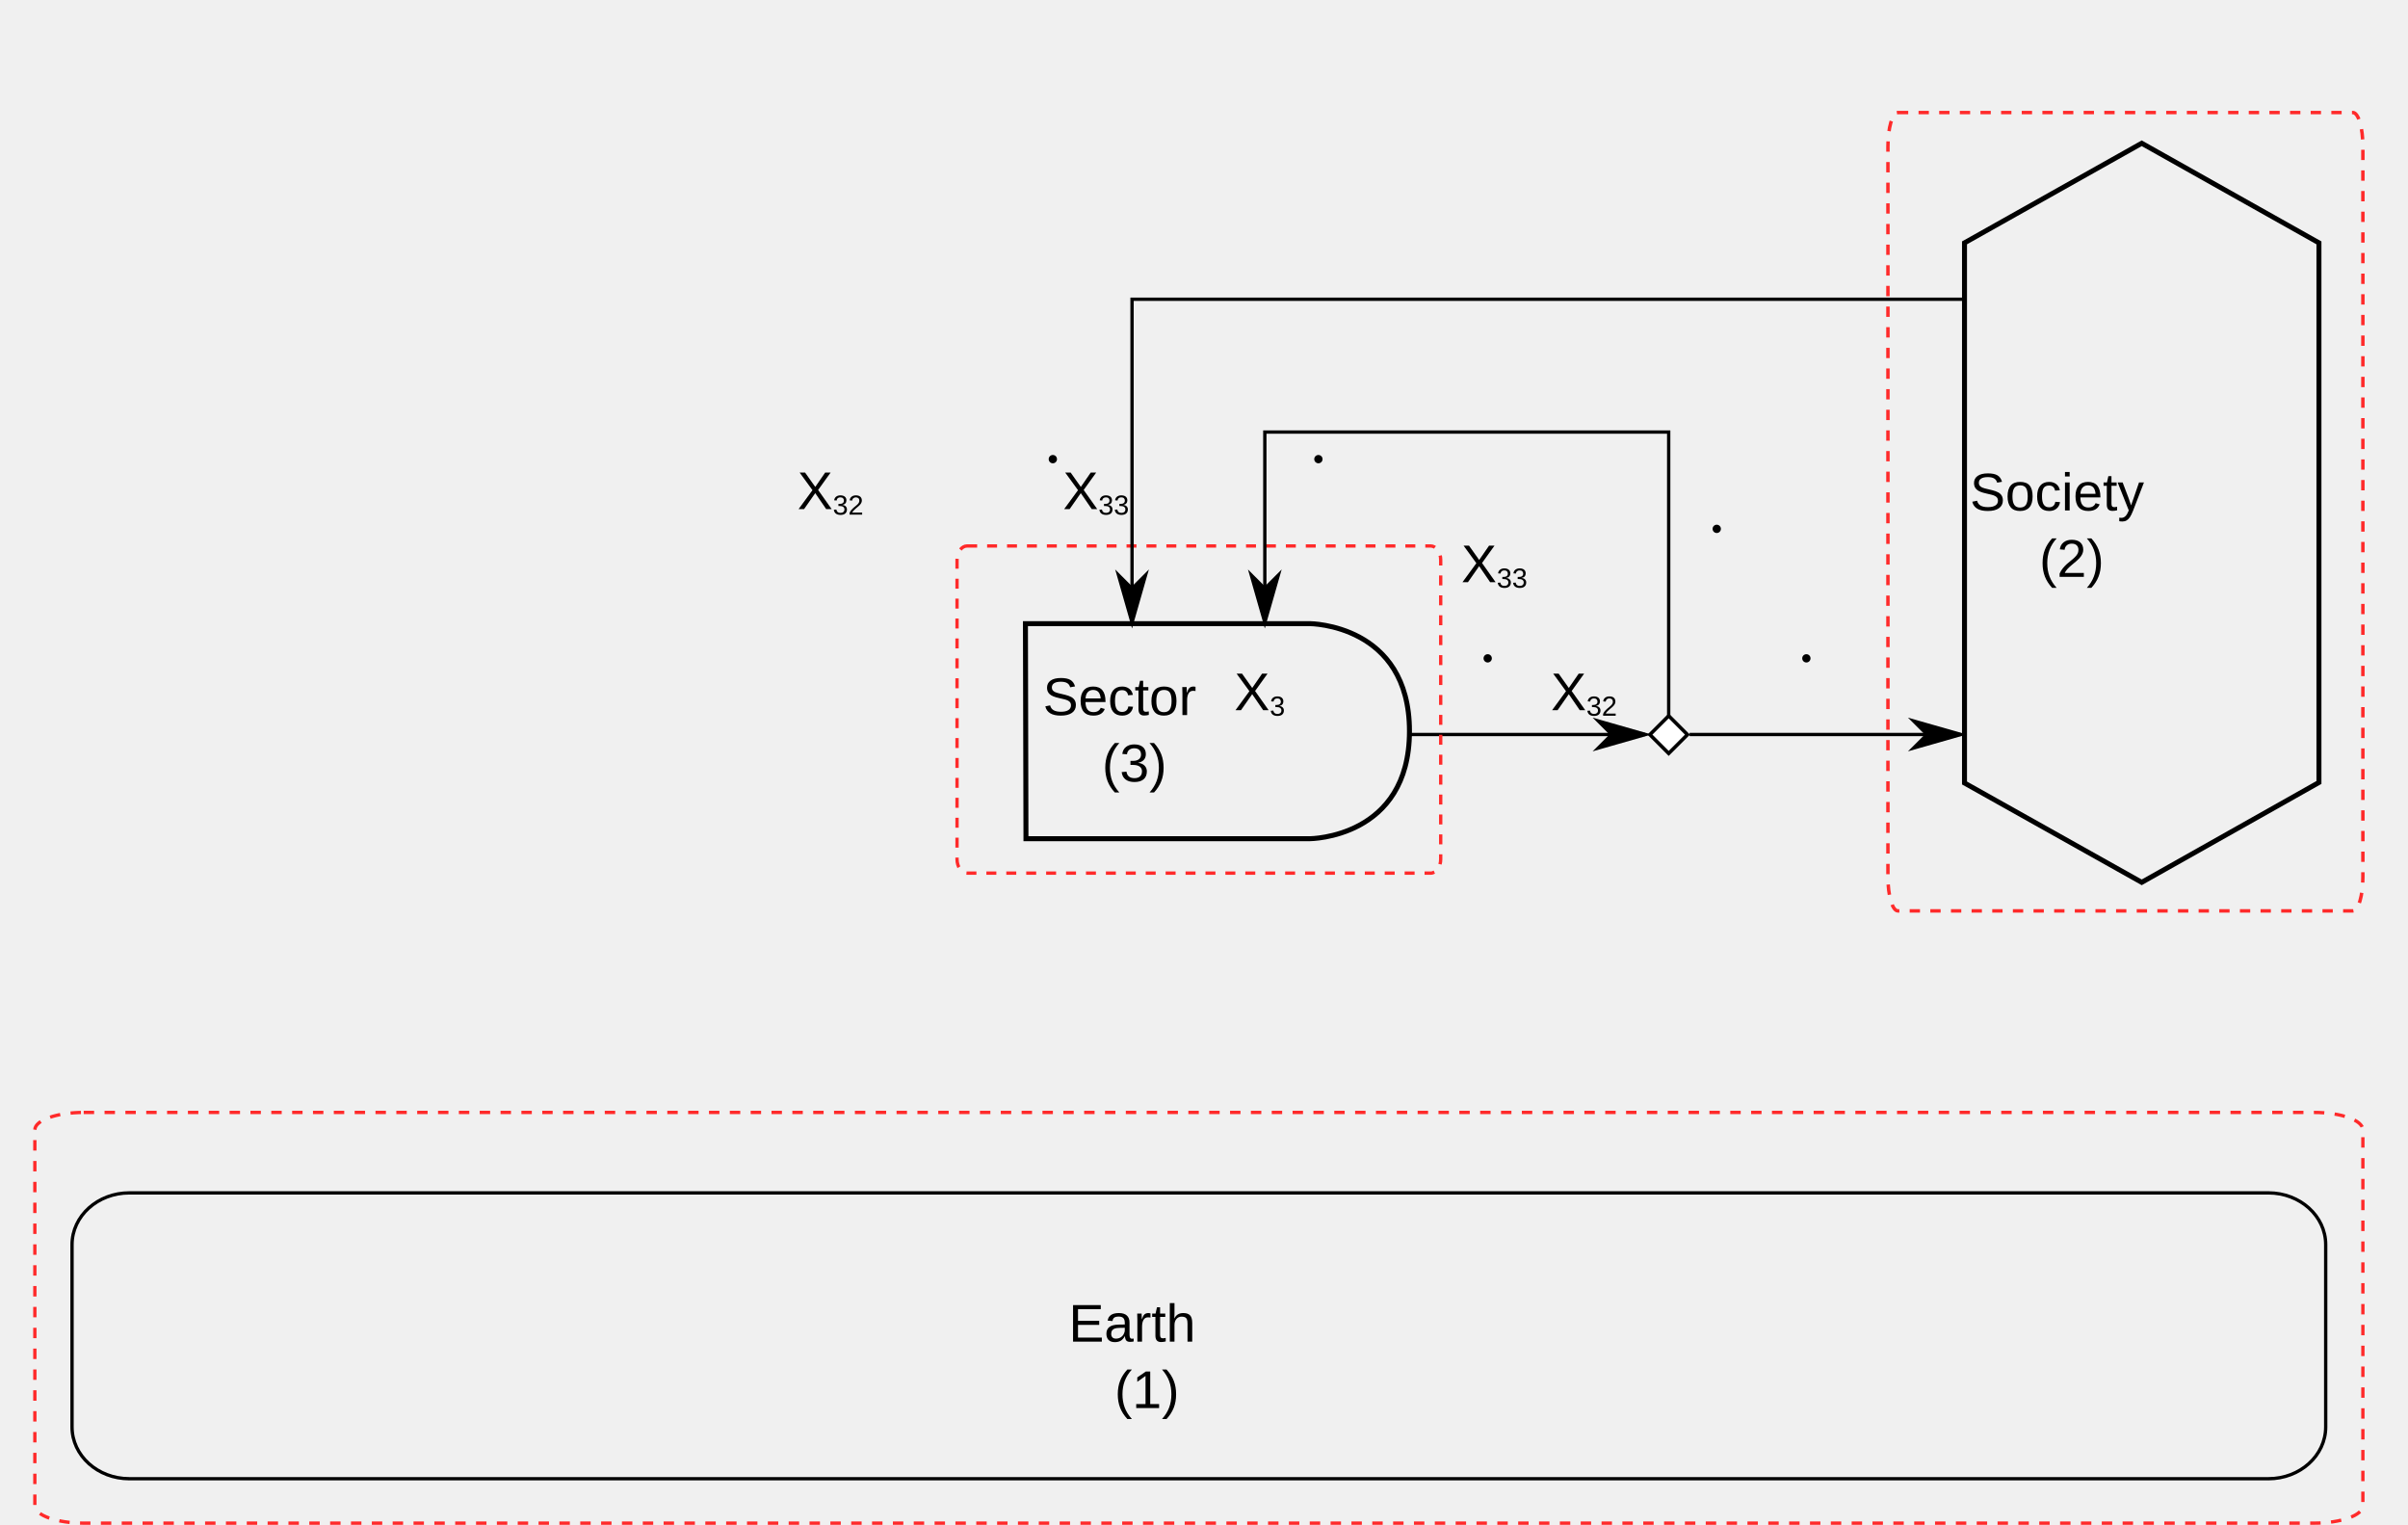
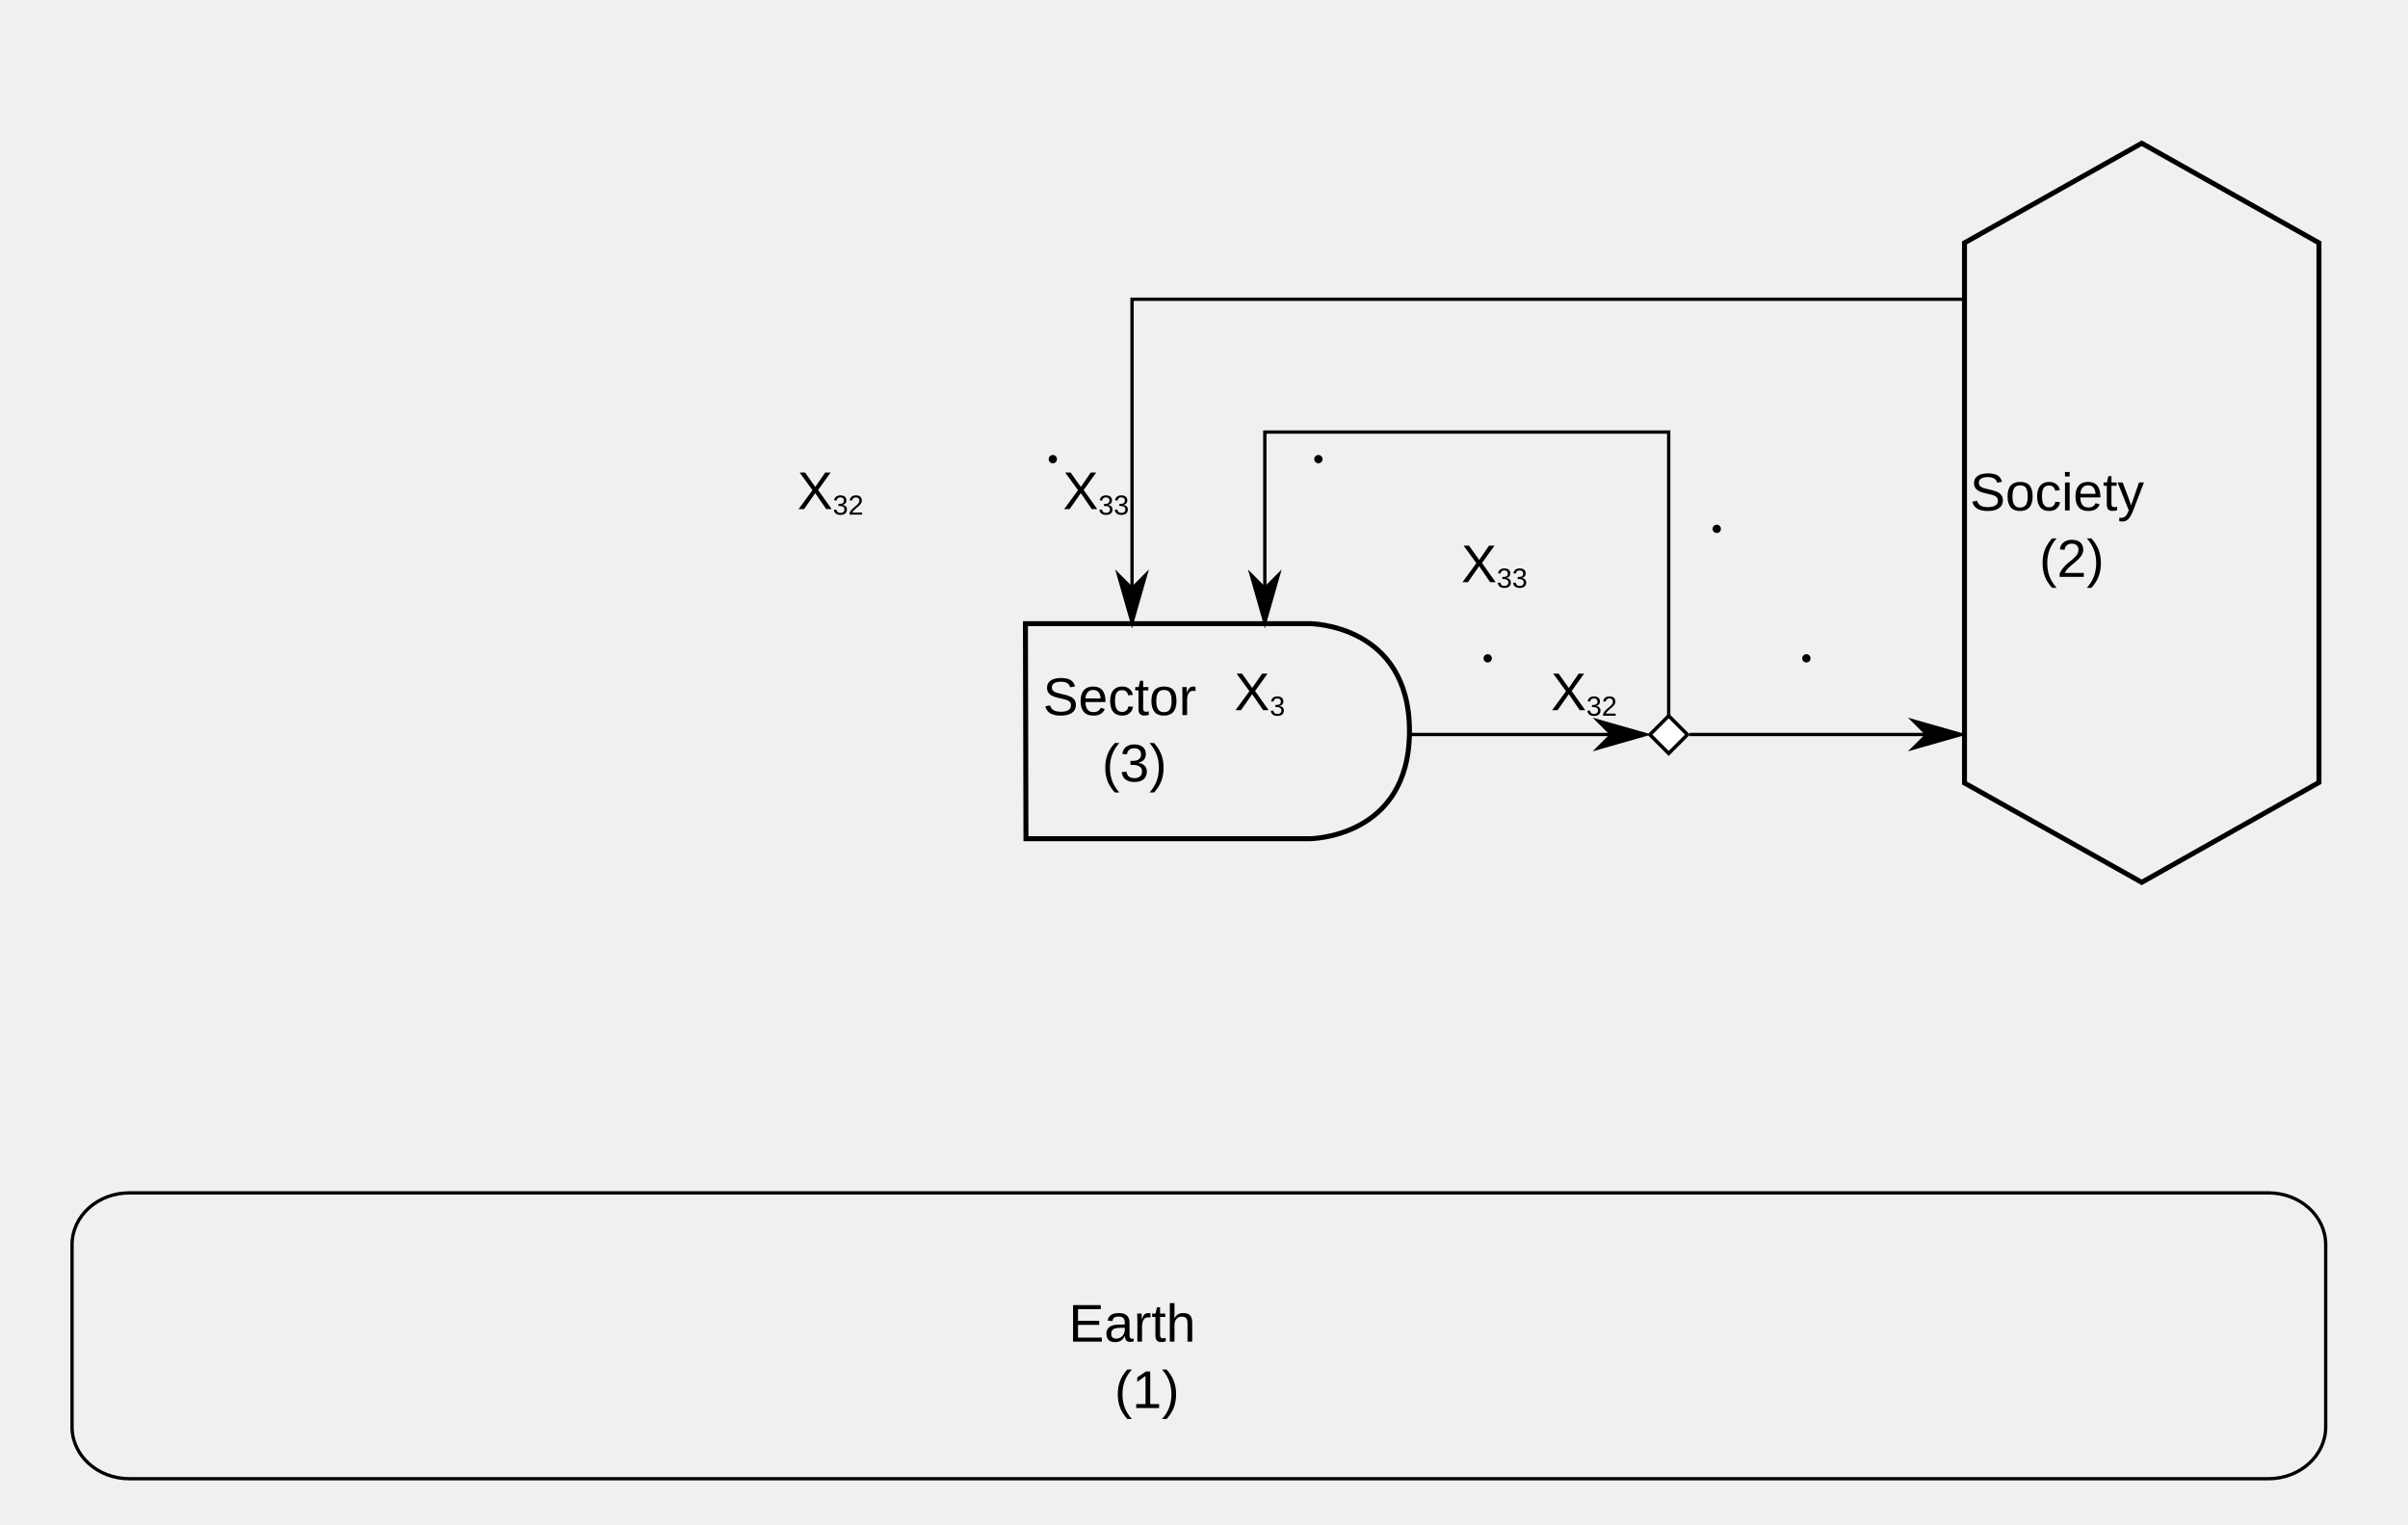
<svg xmlns="http://www.w3.org/2000/svg" version="1.1" width="1450.794" height="918.519" id="svg2" xml:space="preserve">
  <defs id="defs6">
    <marker orient="auto" refY="0" refX="0" id="Arrow1Lstart" style="overflow:visible">
      <path id="path4143" d="M 0,0 5,-5 -12.5,0 5,5 0,0 z" style="fill-rule:evenodd;stroke:#000000;stroke-width:1pt;marker-start:none" transform="matrix(0.8,0,0,0.8,10,0)" />
    </marker>
    <marker orient="auto" refY="0" refX="0" id="Arrow1Lend" style="overflow:visible">
      <path id="path4132" d="M 0,0 5,-5 -12.5,0 5,5 0,0 z" style="fill-rule:evenodd;stroke:#000000;stroke-width:1pt;marker-start:none" transform="matrix(-0.8,0,0,-0.8,-10,0)" />
    </marker>
    <marker style="overflow:visible" id="InfiniteLineStart" refX="0" refY="0" orient="auto">
      <g id="g4065" transform="translate(-13,0)">
        <circle d="M 3.8,0 C 3.8,0.442 3.442,0.8 3,0.8 2.558,0.8 2.2,0.442 2.2,0 c 0,-0.442 0.358,-0.8 0.8,-0.8 0.442,0 0.8,0.358 0.8,0.8 z" id="circle4067" r="0.8" cy="0" cx="3" />
        <circle d="M 7.3,0 C 7.3,0.442 6.942,0.8 6.5,0.8 6.058,0.8 5.7,0.442 5.7,0 c 0,-0.442 0.358,-0.8 0.8,-0.8 0.442,0 0.8,0.358 0.8,0.8 z" id="circle4069" r="0.8" cy="0" cx="6.5" />
        <circle d="M 10.8,0 C 10.8,0.442 10.442,0.8 10,0.8 9.558,0.8 9.2,0.442 9.2,0 c 0,-0.442 0.358,-0.8 0.8,-0.8 0.442,0 0.8,0.358 0.8,0.8 z" id="circle4071" r="0.8" cy="0" cx="10" />
      </g>
    </marker>
    <marker orient="auto" refY="0" refX="0" id="InfiniteLineStart-3" style="overflow:visible">
      <g transform="translate(-13,0)" id="g4065-9">
        <circle cx="3" cy="0" r="0.8" id="circle4067-9" d="M 3.8,0 C 3.8,0.442 3.442,0.8 3,0.8 2.558,0.8 2.2,0.442 2.2,0 c 0,-0.442 0.358,-0.8 0.8,-0.8 0.442,0 0.8,0.358 0.8,0.8 z" />
        <circle cx="6.5" cy="0" r="0.8" id="circle4069-7" d="M 7.3,0 C 7.3,0.442 6.942,0.8 6.5,0.8 6.058,0.8 5.7,0.442 5.7,0 c 0,-0.442 0.358,-0.8 0.8,-0.8 0.442,0 0.8,0.358 0.8,0.8 z" />
        <circle cx="10" cy="0" r="0.8" id="circle4071-0" d="M 10.8,0 C 10.8,0.442 10.442,0.8 10,0.8 9.558,0.8 9.2,0.442 9.2,0 c 0,-0.442 0.358,-0.8 0.8,-0.8 0.442,0 0.8,0.358 0.8,0.8 z" />
      </g>
    </marker>
    <marker style="overflow:visible" id="Arrow1Lend-0" refX="0" refY="0" orient="auto">
      <path transform="matrix(-0.8,0,0,-0.8,-10,0)" style="fill-rule:evenodd;stroke:#000000;stroke-width:1pt;marker-start:none" d="M 0,0 5,-5 -12.5,0 5,5 0,0 z" id="path4132-2" />
    </marker>
    <marker style="overflow:visible" id="Arrow1Lstart-7" refX="0" refY="0" orient="auto">
      <path transform="matrix(0.8,0,0,0.8,10,0)" style="fill-rule:evenodd;stroke:#000000;stroke-width:1pt;marker-start:none" d="M 0,0 5,-5 -12.5,0 5,5 0,0 z" id="path4143-9" />
    </marker>
    <marker style="overflow:visible" id="EmptyDiamondL" refX="0.0" refY="0.0" orient="auto">
      <path transform="scale(0.8)" style="fill-rule:evenodd;fill:#FFFFFF;stroke:#000000;stroke-width:1.0pt;marker-start:none" d="M 0,-7.071 L -7.071,0 L 0,7.071 L 7.071,0 L 0,-7.071 z " id="path4169" />
    </marker>
    <marker orient="auto" refY="0" refX="0" id="InfiniteLineStart-0" style="overflow:visible">
      <g transform="translate(-13,0)" id="g4065-5">
        <circle cx="3" cy="0" r="0.8" id="circle4067-6" d="M 3.8,0 C 3.8,0.442 3.442,0.8 3,0.8 2.558,0.8 2.2,0.442 2.2,0 c 0,-0.442 0.358,-0.8 0.8,-0.8 0.442,0 0.8,0.358 0.8,0.8 z" />
        <circle cx="6.5" cy="0" r="0.8" id="circle4069-78" d="M 7.3,0 C 7.3,0.442 6.942,0.8 6.5,0.8 6.058,0.8 5.7,0.442 5.7,0 c 0,-0.442 0.358,-0.8 0.8,-0.8 0.442,0 0.8,0.358 0.8,0.8 z" />
        <circle cx="10" cy="0" r="0.8" id="circle4071-06" d="M 10.8,0 C 10.8,0.442 10.442,0.8 10,0.8 9.558,0.8 9.2,0.442 9.2,0 c 0,-0.442 0.358,-0.8 0.8,-0.8 0.442,0 0.8,0.358 0.8,0.8 z" />
      </g>
    </marker>
    <marker style="overflow:visible" id="Arrow1Lend-7" refX="0" refY="0" orient="auto">
      <path transform="matrix(-0.8,0,0,-0.8,-10,0)" style="fill-rule:evenodd;stroke:#000000;stroke-width:1pt;marker-start:none" d="M 0,0 5,-5 -12.5,0 5,5 0,0 z" id="path4132-0" />
    </marker>
    <marker style="overflow:visible" id="Arrow1Lstart-0" refX="0" refY="0" orient="auto">
      <path transform="matrix(0.8,0,0,0.8,10,0)" style="fill-rule:evenodd;stroke:#000000;stroke-width:1pt;marker-start:none" d="M 0,0 5,-5 -12.5,0 5,5 0,0 z" id="path4143-5" />
    </marker>
  </defs>
  <g transform="matrix(1.25,0,0,-1.25,797.0021,416.4022)" id="g10">
    <g id="g12">
      <rect style="fill:none;stroke:#000000;stroke-width:1.6;stroke-linecap:butt;stroke-linejoin:miter;stroke-miterlimit:4;stroke-opacity:1;stroke-dasharray:none;stroke-dashoffset:0" id="rect4109" width="137.754" height="1086.244" x="241.74" y="-483.366" transform="matrix(0,-1,-1,0,0,0)" rx="24.934" ry="27.614" />
      <text transform="scale(1,-1)" id="text4115" y="313.416" x="-59.893" style="font-size:25.6px;font-style:normal;font-variant:normal;font-weight:normal;font-stretch:normal;text-align:center;line-height:125%;letter-spacing:0px;word-spacing:0px;text-anchor:middle;fill:#000000;fill-opacity:1;stroke:none;font-family:Arial;-inkscape-font-specification:Arial" xml:space="preserve">
        <tspan y="313.416" x="-59.893" id="tspan4117">Earth</tspan>
        <tspan y="345.416" x="-59.893" id="tspan4119">(1)</tspan>
      </text>
      <g id="g3904" transform="translate(4.656204,0)">
-         <rect width="228.922" height="384.72" rx="4.804" ry="16.312" x="267.711" y="-278.878" transform="scale(1,-1)" id="rect3037" style="fill:none;stroke:#ff2a2a;stroke-width:1.658;stroke-miterlimit:4;stroke-opacity:1;stroke-dasharray:4.974, 4.974;stroke-dashoffset:0" />
        <text transform="scale(1,-1)" id="text3119" y="-87.124" x="388.306" style="font-size:25.6px;font-style:normal;font-variant:normal;font-weight:normal;font-stretch:normal;text-align:center;line-height:125%;letter-spacing:0px;word-spacing:0px;text-anchor:middle;fill:#000000;fill-opacity:1;stroke:none;font-family:Arial;-inkscape-font-specification:Arial" xml:space="preserve">
          <tspan y="-87.124" x="388.306" id="tspan3123">Society</tspan>
          <tspan y="-55.124" x="388.306" id="tspan3125">(2)</tspan>
        </text>
        <path style="fill:none;stroke:#000000;stroke-width:2.4;stroke-linecap:butt;stroke-linejoin:miter;stroke-miterlimit:4;stroke-opacity:1;stroke-dasharray:none" id="path4124" d="m 304.615,-44.212 0,260.3 85.42,48 85.417,-48 0,-260.047 -85.417,-48.125 z" />
      </g>
-       <rect width="1122.091" height="197.921" rx="23.546" ry="8.392" x="-620.802" y="202.973" transform="scale(1,-1)" id="rect4745" style="fill:none;stroke:#ff2a2a;stroke-width:1.6;stroke-miterlimit:4;stroke-opacity:1;stroke-dasharray:5.023, 5.023;stroke-dashoffset:0" />
      <text xml:space="preserve" style="font-size:40px;font-style:normal;font-weight:normal;line-height:125%;letter-spacing:0px;word-spacing:0px;fill:#000000;fill-opacity:1;stroke:none;font-family:Sans" x="1491.808" y="664.912" id="text3105" transform="matrix(0.8,0,0,-0.8,-637.6017,333.1218)">
        <tspan id="tspan3107" x="1491.808" y="664.912" />
      </text>
      <g id="g10-3" transform="translate(1225.022,-64.78471)">
        <g id="g12-9">
          <text transform="matrix(0.8,0,0,-0.8,-637.6017,333.1218)" id="text3105-3" y="664.912" x="1491.808" style="font-size:40px;font-style:normal;font-weight:normal;line-height:125%;letter-spacing:0px;word-spacing:0px;fill:#000000;fill-opacity:1;stroke:none;font-family:Sans" xml:space="preserve">
            <tspan y="664.912" x="1491.808" id="tspan3107-8" />
          </text>
        </g>
      </g>
      <path style="fill:none;stroke:#000000;stroke-width:1.6;stroke-linecap:butt;stroke-linejoin:miter;stroke-miterlimit:4;stroke-opacity:1;stroke-dasharray:none;marker-end:url(#Arrow1Lend-7)" id="path24" d="m 40.757,-20.841 114.594,0" />
      <g id="g5963" transform="translate(-21.79792,11.2)">
        <g id="g5970">
          <path style="fill:none;stroke:#000000;stroke-width:2.4;stroke-linecap:butt;stroke-linejoin:miter;stroke-miterlimit:4;stroke-opacity:1;stroke-dasharray:none" id="path14" d="m -121.554,21.379 137.1,0 c 0,0 48,-0.209 48,-51.82 -2.6e-4,-51.611 -48,-51.817 -48,-51.817 l -136.847,0 z" />
-           <rect style="fill:none;stroke:#ff2a2a;stroke-width:1.6;stroke-miterlimit:4;stroke-opacity:1;stroke-dasharray:4.8, 4.8;stroke-dashoffset:0" id="rect3056" transform="scale(1,-1)" y="-58.824" x="-154.519" ry="6.686" rx="4.892" height="157.679" width="233.122" />
          <text transform="scale(1,-1)" id="text3085" y="22.689" x="-29.904" style="font-size:25.6px;font-style:normal;font-variant:normal;font-weight:normal;font-stretch:normal;text-align:center;line-height:125%;letter-spacing:0px;word-spacing:0px;text-anchor:middle;fill:#000000;fill-opacity:1;stroke:none;font-family:Arial;-inkscape-font-specification:Arial" xml:space="preserve">
            <tspan y="22.689" x="-29.904" id="tspan3089">Sector</tspan>
            <tspan id="tspan3115" y="54.689" x="-29.904">(3)</tspan>
          </text>
        </g>
      </g>
      <path id="path4774" d="m 166.695,-20.901 0,145.81 -194.662,0 0,-91.544" style="fill:none;stroke:#000000;stroke-width:1.6;stroke-linecap:butt;stroke-linejoin:miter;stroke-opacity:1;marker-start:url(#EmptyDiamondL);marker-end:url(#Arrow1Lend)" />
      <text transform="scale(1,-1)" id="text4981" y="9.113" x="95.607" style="font-size:25.6px;font-style:normal;font-variant:normal;font-weight:normal;font-stretch:normal;text-align:end;line-height:125%;letter-spacing:0px;word-spacing:0px;text-anchor:end;fill:#000000;fill-opacity:1;stroke:none;font-family:Arial;-inkscape-font-specification:Arial" xml:space="preserve">
        <tspan y="9.113" x="95.607" id="tspan4983">X<tspan id="tspan4985" style="font-size:52%;baseline-shift:sub">3</tspan>
        </tspan>
      </text>
      <text xml:space="preserve" style="font-size:25.6px;font-style:normal;font-variant:normal;font-weight:normal;font-stretch:normal;text-align:end;line-height:125%;letter-spacing:0px;word-spacing:0px;text-anchor:end;fill:#000000;fill-opacity:1;stroke:none;font-family:Arial;-inkscape-font-specification:Arial" x="212.407" y="-52.572" id="text4993" transform="scale(1,-1)">
        <tspan id="tspan4995" x="212.407" y="-52.572">X<tspan style="font-size:52%;baseline-shift:sub" id="tspan4997">33</tspan>
        </tspan>
      </text>
      <text transform="scale(1,-1)" id="text5029" y="-87.772" x="20.407" style="font-size:25.6px;font-style:normal;font-variant:normal;font-weight:normal;font-stretch:normal;text-align:end;line-height:125%;letter-spacing:0px;word-spacing:0px;text-anchor:end;fill:#000000;fill-opacity:1;stroke:none;font-family:Arial;-inkscape-font-specification:Arial" xml:space="preserve">
        <tspan y="-87.772" x="20.407" id="tspan5031">X<tspan id="tspan5033" style="font-size:52%;baseline-shift:sub">33</tspan>
        </tspan>
      </text>
      <path transform="matrix(0.07404241,0,0,-0.1031305,11.34359,137.6853)" d="m -155.143,250.419 c 0,10.71 -12.093,19.393 -27.012,19.393 -14.918,0 -27.012,-8.682 -27.012,-19.393 0,-10.71 12.093,-19.393 27.012,-19.393 14.918,0 27.012,8.682 27.012,19.393 z" id="path3105" style="fill:#000000;fill-opacity:1;stroke:none" />
      <path transform="matrix(0.07404241,0,0,-0.1031305,92.9436,41.6853)" d="m -155.143,250.419 c 0,10.71 -12.093,19.393 -27.012,19.393 -14.918,0 -27.012,-8.682 -27.012,-19.393 0,-10.71 12.093,-19.393 27.012,-19.393 14.918,0 27.012,8.682 27.012,19.393 z" id="path3125" style="fill:#000000;fill-opacity:1;stroke:none" />
      <path style="fill:#000000;fill-opacity:1;stroke:none" id="path3132" d="m -155.143,250.419 c 0,10.71 -12.093,19.393 -27.012,19.393 -14.918,0 -27.012,-8.682 -27.012,-19.393 0,-10.71 12.093,-19.393 27.012,-19.393 14.918,0 27.012,8.682 27.012,19.393 z" transform="matrix(0.07404241,0,0,-0.1031305,203.3436,104.0853)" />
      <path d="m 176.757,-20.841 130.594,0" id="path6395" style="fill:none;stroke:#000000;stroke-width:1.6;stroke-linecap:butt;stroke-linejoin:miter;stroke-miterlimit:4;stroke-opacity:1;stroke-dasharray:none;marker-end:url(#Arrow1Lend-7)" />
      <text xml:space="preserve" style="font-size:25.6px;font-style:normal;font-variant:normal;font-weight:normal;font-stretch:normal;text-align:end;line-height:125%;letter-spacing:0px;word-spacing:0px;text-anchor:end;fill:#000000;fill-opacity:1;stroke:none;font-family:Arial;-inkscape-font-specification:Arial" x="255.607" y="9.113" id="text6397" transform="scale(1,-1)">
        <tspan id="tspan6399" x="255.607" y="9.113">X<tspan style="font-size:52%;baseline-shift:sub" id="tspan6401">32</tspan>
        </tspan>
      </text>
      <path style="fill:#000000;fill-opacity:1;stroke:none" id="path6403" d="m -155.143,250.419 c 0,10.71 -12.093,19.393 -27.012,19.393 -14.918,0 -27.012,-8.682 -27.012,-19.393 0,-10.71 12.093,-19.393 27.012,-19.393 14.918,0 27.012,8.682 27.012,19.393 z" transform="matrix(0.07404241,0,0,-0.1031305,246.5436,41.6853)" />
      <path style="fill:none;stroke:#000000;stroke-width:1.6;stroke-linecap:butt;stroke-linejoin:miter;stroke-opacity:1;marker-start:none;marker-end:url(#Arrow1Lend)" d="m 309.095,188.909 -401.062,0 0,-155.544" id="path3074" />
      <text xml:space="preserve" style="font-size:25.6px;font-style:normal;font-variant:normal;font-weight:normal;font-stretch:normal;text-align:end;line-height:125%;letter-spacing:0px;word-spacing:0px;text-anchor:end;fill:#000000;fill-opacity:1;stroke:none;font-family:Arial;-inkscape-font-specification:Arial" x="-107.593" y="-87.772" id="text4140" transform="scale(1,-1)">
        <tspan id="tspan4142" x="-107.593" y="-87.772">X<tspan style="font-size:52%;baseline-shift:sub" id="tspan4144">32</tspan>
        </tspan>
      </text>
-       <path style="fill:#000000;fill-opacity:1;stroke:none" id="path4146" d="m -155.143,250.419 a 27.012,19.393 0 1 1 -54.023,0 27.012,19.393 0 1 1 54.023,0 z" transform="matrix(0.07404241,0,0,-0.1031305,-116.6564,137.6853)" />
+       <path style="fill:#000000;fill-opacity:1;stroke:none" id="path4146" d="m -155.143,250.419 c 0,10.71 -12.093,19.393 -27.012,19.393 -14.918,0 -27.012,-8.682 -27.012,-19.393 0,-10.71 12.093,-19.393 27.012,-19.393 14.918,0 27.012,8.682 27.012,19.393 z" transform="matrix(0.07404241,0,0,-0.1031305,-116.6564,137.6853)" />
    </g>
  </g>
</svg>
